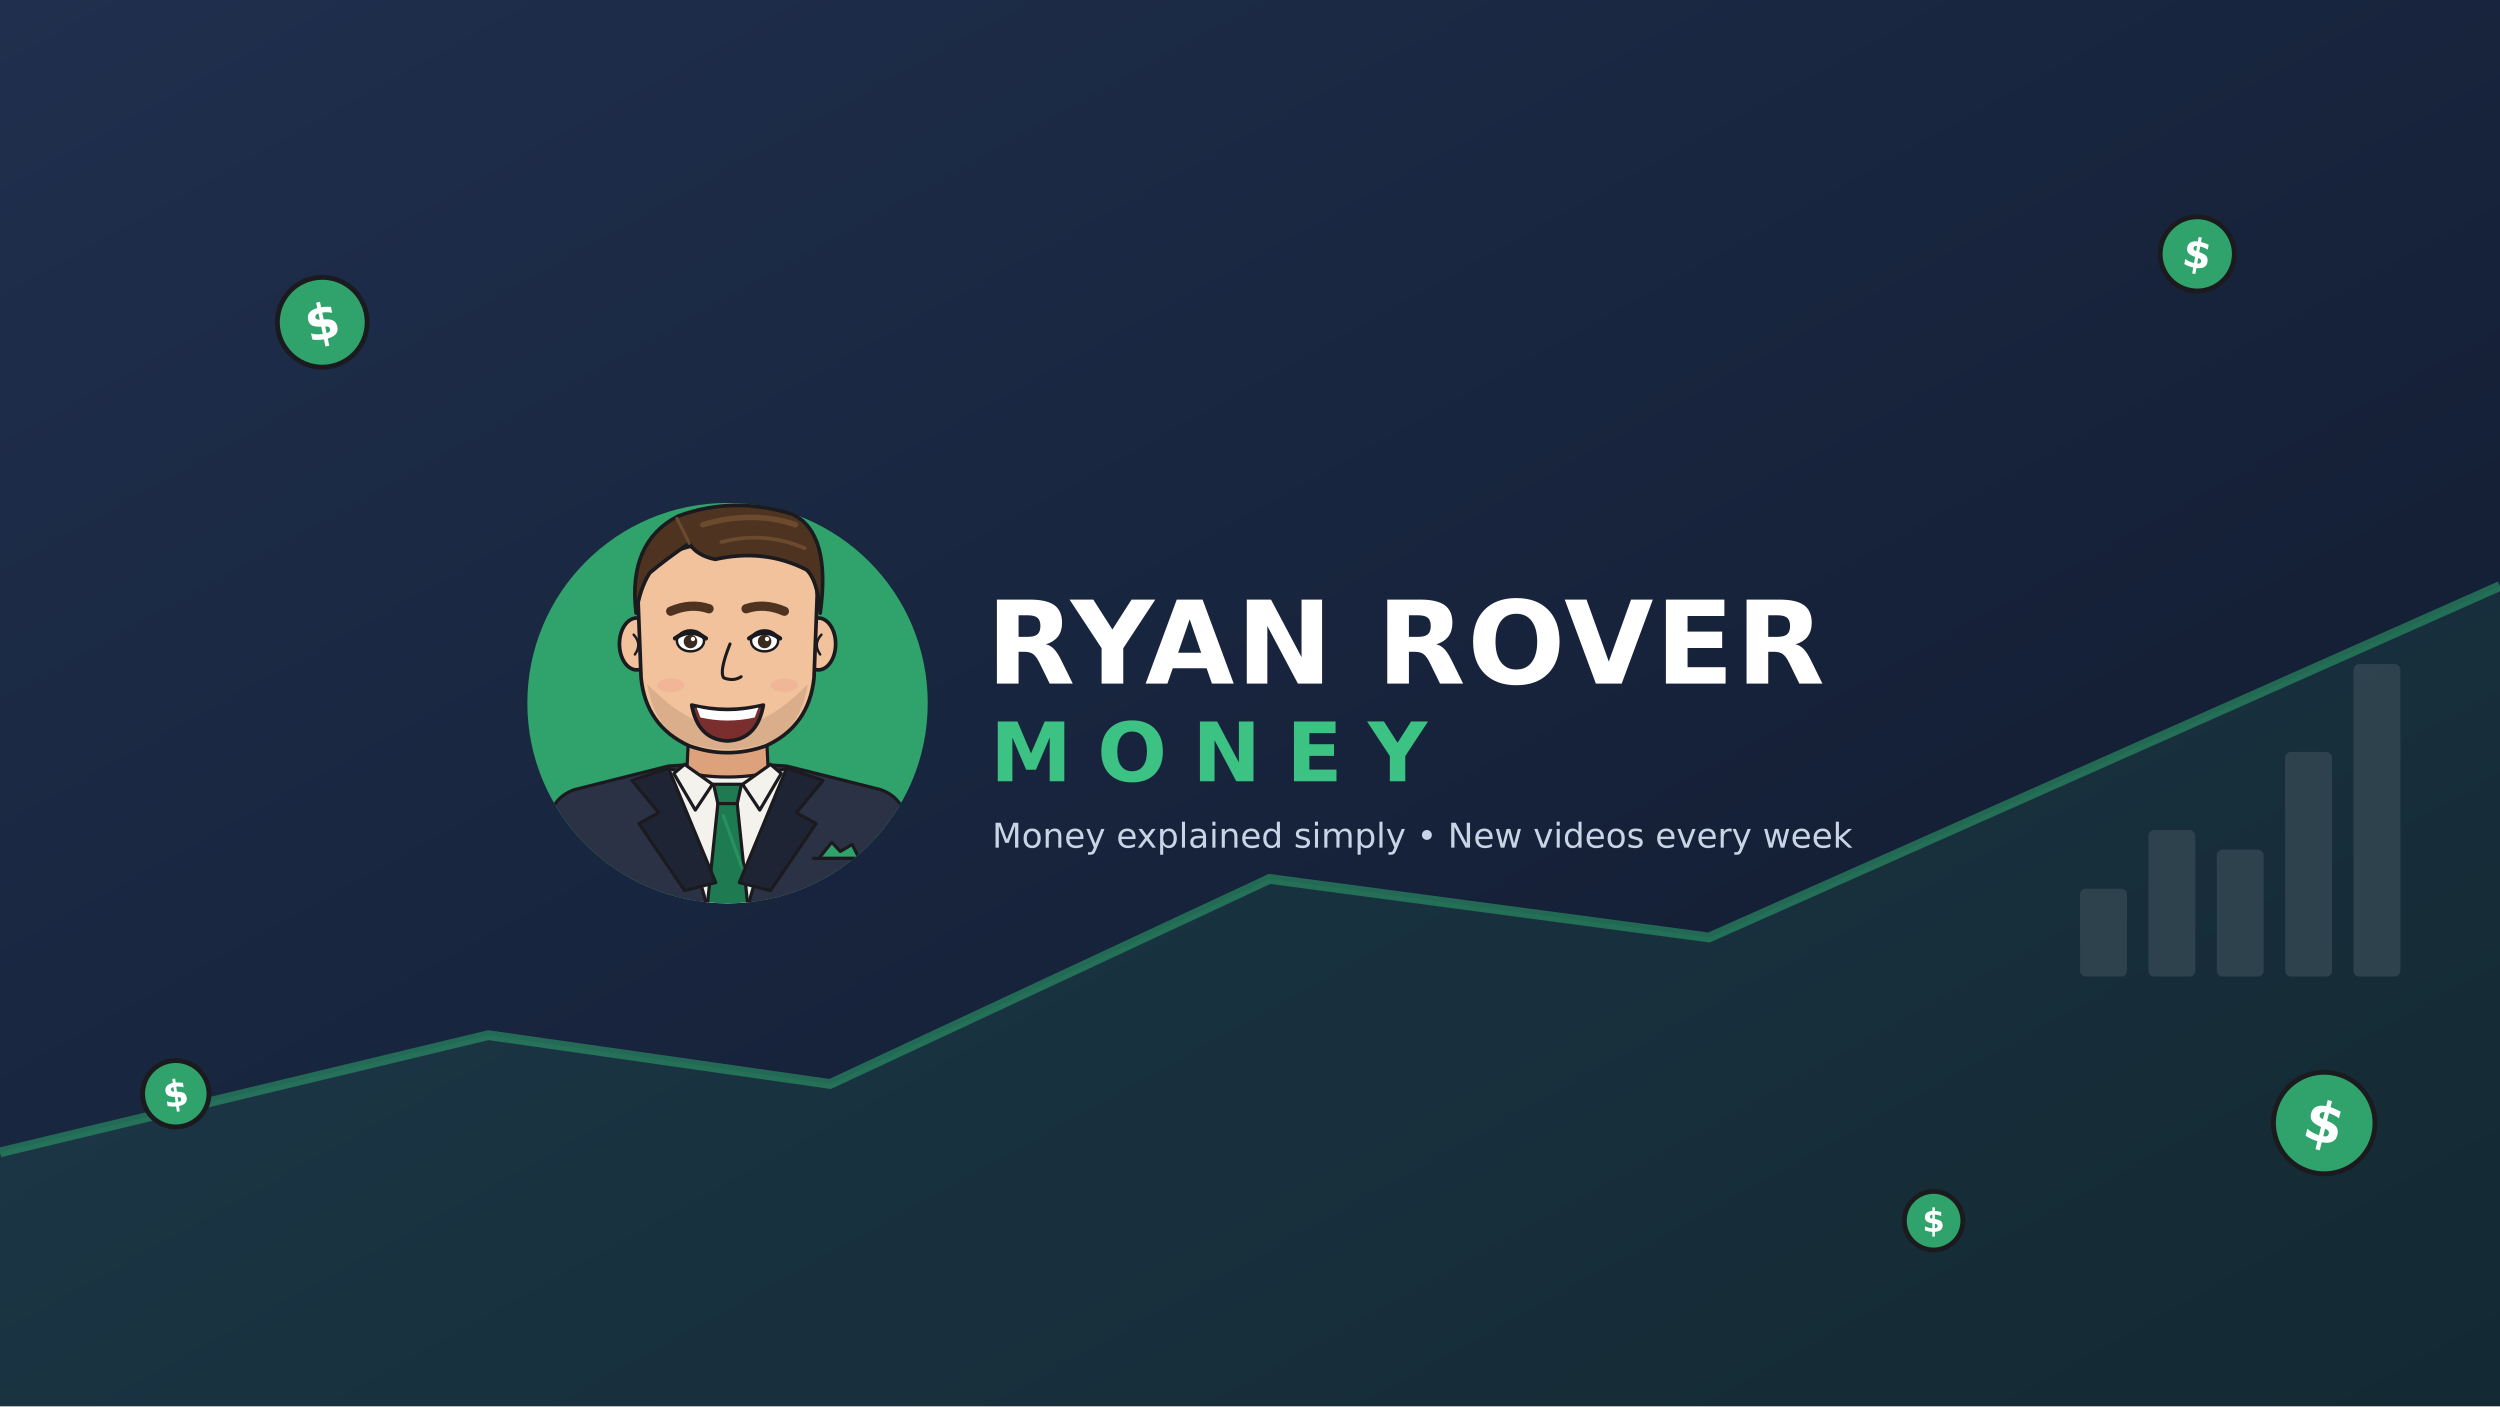
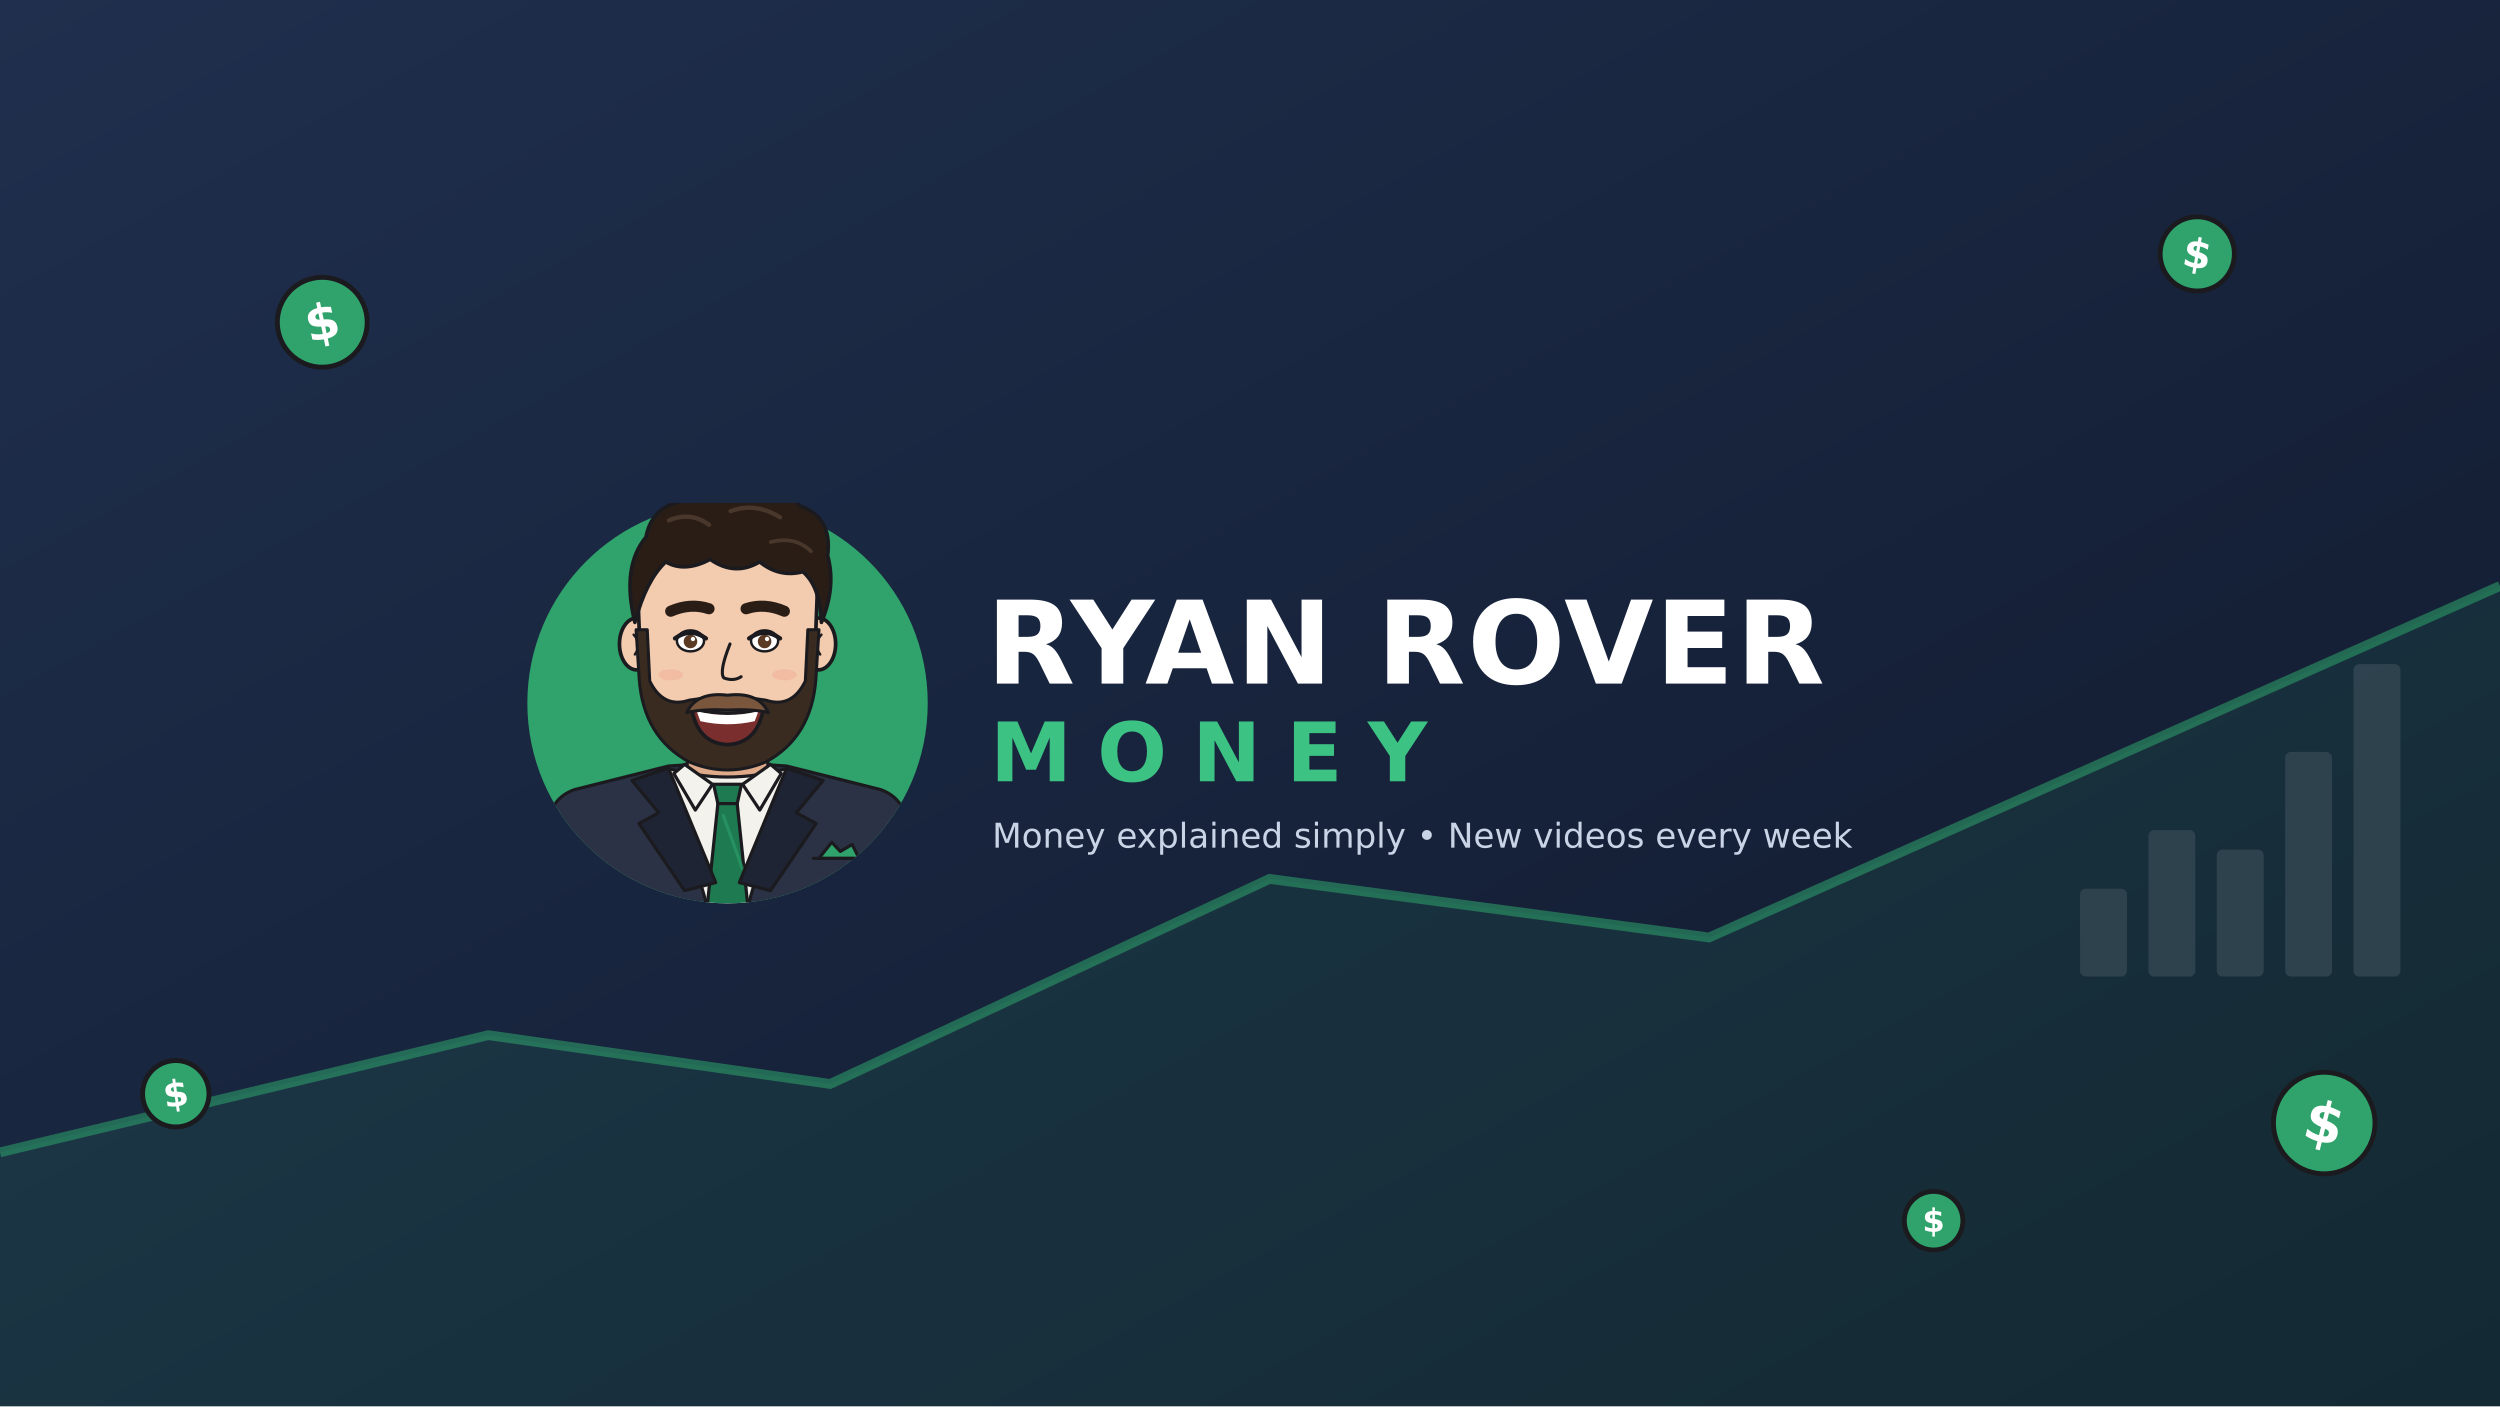
<svg xmlns="http://www.w3.org/2000/svg" width="2560" height="1440" viewBox="0 0 2560 1440">
  <defs>
    <linearGradient id="bg" x1="0" y1="0" x2="1" y2="1">
      <stop offset="0" stop-color="#1F2F4D" />
      <stop offset="1" stop-color="#10192C" />
    </linearGradient>
  </defs>
  <rect width="2560" height="1440" fill="url(#bg)" />
  <path d="M0 1180 L500 1060 L850 1110 L1300 900 L1750 960 L2560 600 L2560 1440 L0 1440 Z" fill="#2FA36B" fill-opacity="0.12" />
  <path d="M0 1180 L500 1060 L850 1110 L1300 900 L1750 960 L2560 600" fill="none" stroke="#2FA36B" stroke-width="10" stroke-opacity="0.55" />
  <rect x="2130" y="910" width="48" height="90" rx="6" fill="#FFFFFF" fill-opacity="0.10" />
  <rect x="2200" y="850" width="48" height="150" rx="6" fill="#FFFFFF" fill-opacity="0.10" />
  <rect x="2270" y="870" width="48" height="130" rx="6" fill="#FFFFFF" fill-opacity="0.10" />
  <rect x="2340" y="770" width="48" height="230" rx="6" fill="#FFFFFF" fill-opacity="0.10" />
  <rect x="2410" y="680" width="48" height="320" rx="6" fill="#FFFFFF" fill-opacity="0.10" />
  <g transform="translate(330 330) rotate(-12)">
    <circle r="46" fill="#2FA36B" stroke="#1B1B1F" stroke-width="5" />
    <text y="17.48" font-family="DejaVu Sans" font-weight="bold" font-size="50.6" text-anchor="middle" fill="#FFFFFF">$</text>
  </g>
  <g transform="translate(2250 260) rotate(10)">
    <circle r="38" fill="#2FA36B" stroke="#1B1B1F" stroke-width="5" />
    <text y="14.44" font-family="DejaVu Sans" font-weight="bold" font-size="41.8" text-anchor="middle" fill="#FFFFFF">$</text>
  </g>
  <g transform="translate(2380 1150) rotate(14)">
    <circle r="52" fill="#2FA36B" stroke="#1B1B1F" stroke-width="5" />
    <text y="19.76" font-family="DejaVu Sans" font-weight="bold" font-size="57.2" text-anchor="middle" fill="#FFFFFF">$</text>
  </g>
  <g transform="translate(180 1120) rotate(-8)">
    <circle r="34" fill="#2FA36B" stroke="#1B1B1F" stroke-width="5" />
    <text y="12.92" font-family="DejaVu Sans" font-weight="bold" font-size="37.4" text-anchor="middle" fill="#FFFFFF">$</text>
  </g>
  <g transform="translate(1980 1250) rotate(0)">
    <circle r="30" fill="#2FA36B" stroke="#1B1B1F" stroke-width="5" />
    <text y="11.4" font-family="DejaVu Sans" font-weight="bold" font-size="33.0" text-anchor="middle" fill="#FFFFFF">$</text>
  </g>
  <circle cx="745" cy="720" r="205" fill="#2FA36B" />
  <clipPath id="c">
    <circle cx="745" cy="720" r="205" />
    <rect x="500" y="480" width="490" height="240" />
  </clipPath>
  <g clip-path="url(#c)">
    <svg x="525" y="515" width="440" height="420" viewBox="560 220 800 760" preserveAspectRatio="xMidYMid meet">
      <g stroke="#1B1B1F" stroke-width="6" stroke-linejoin="round" stroke-linecap="round">
        <path d="M615 1100 L625 820 Q630 768 675 752              L850 708 Q960 700 1070 708 L1245 752              Q1290 768 1295 820 L1305 1100 Z" fill="#2B3245" />
        <path d="M698 1100 L692 860" fill="none" stroke="#1E2433" stroke-width="8" />
        <path d="M1222 1100 L1228 860" fill="none" stroke="#1E2433" stroke-width="8" />
-         <path d="M888 640 L884 722 Q960 760 1036 722 L1032 640 Z" fill="#DDA27C" />
+         <path d="M888 640 L884 722 Q960 760 1036 722 L1032 640 Z" fill="#DFAA8A" />
        <path d="M848 712 L960 1100 L1072 712 Q960 745 848 712 Z" fill="#F4F2EC" />
        <path d="M934 742 L986 742 L978 778 L942 778 Z" fill="#1E7A50" />
        <path d="M942 778 L978 778 L1000 990 L960 1030 L920 990 Z" fill="#1E7A50" />
        <path d="M952 800 L988 900" fill="none" stroke="#2A9A67" stroke-width="6" opacity="0.7" />
        <path d="M880 705 L932 742 L900 790 L860 722 Z" fill="#F4F2EC" />
        <path d="M1040 705 L988 742 L1020 790 L1060 722 Z" fill="#F4F2EC" />
        <polygon points="850 712 938 925 880 940 795 815 832 795 782 735" fill="#1E2433" />
        <polygon points="1070 712 982 925 1040 940 1125 815 1088 795 1138 735" fill="#1E2433" />
        <path d="M1130 880 L1205 880 L1192 854 L1170 867 L1154 850 Z" fill="#2FA36B" />
        <path d="M1120 880 L1215 880" fill="none" />
        <circle cx="990" cy="1050" r="8" fill="#1E2433" />
      </g>
      <g transform="translate(0 25) translate(960 450) scale(1.15) translate(-960 -450)">
        <g stroke="#1B1B1F" stroke-width="6" stroke-linejoin="round" stroke-linecap="round">
-           <ellipse cx="813" cy="455" rx="28" ry="42" fill="#F1C29C" />
-           <ellipse cx="1107" cy="455" rx="28" ry="42" fill="#F1C29C" />
+           <ellipse cx="813" cy="455" rx="28" ry="42" fill="#F3CBAE" />
+           <ellipse cx="1107" cy="455" rx="28" ry="42" fill="#F3CBAE" />
          <path d="M808 440 Q822 455 810 472" fill="none" stroke-width="4" />
          <path d="M1112 440 Q1098 455 1110 472" fill="none" stroke-width="4" />
-           <path d="M815 380 Q810 300 960 288 Q1110 300 1105 380              L1100 510 Q1092 588 1022 620 Q960 642 898 620              Q828 588 820 510 Z" fill="#F1C29C" />
-           <path d="M830 520 Q842 595 898 616 Q960 636 1022 616 Q1078 595 1090 520              Q1020 592 960 588 Q900 592 830 520 Z" fill="#4E3420" opacity="0.14" stroke="none" />
-           <path d="M812 405 Q798 290 880 248 Q970 215 1065 245              Q1128 275 1110 405 Q1106 352 1088 335              Q1020 300 940 318 Q910 312 898 292              Q860 318 834 340 Q818 365 812 405 Z" fill="#4E3420" />
-           <path d="M878 252 Q890 275 898 292" fill="none" stroke="#6B4A2E" stroke-width="5" />
-           <path d="M920 262 Q1000 238 1070 262" fill="none" stroke="#6B4A2E" stroke-width="9" />
-           <path d="M950 290 Q1020 272 1085 300" fill="none" stroke="#6B4A2E" stroke-width="6" />
+           <path d="M815 380 Q810 300 960 288 Q1110 300 1105 380              L1100 510 Q1092 588 1022 620 Q960 642 898 620              Q828 588 820 510 Z" fill="#F3CBAE" />
+           <path d="M812 432 L817 512 Q824 606 898 646 Q960 672 1022 646              Q1096 606 1103 512 L1108 432 L1090 432 L1086 515 Q1064 560 1022 546              Q960 536 898 546 Q856 560 834 515 L830 432 Z" fill="#3A2B21" stroke-width="5" />
+           <ellipse cx="960" cy="574" rx="44" ry="17" fill="#E2AE96" stroke="none" />
+           <path d="M810 420 Q788 330 828 282 Q838 228 898 222              Q938 190 992 210 Q1044 194 1078 232 Q1130 250 1122 312              Q1136 362 1112 420 Q1110 362 1082 338 Q1044 348 1012 322              Q972 346 932 318 Q890 340 860 322 Q828 352 810 420 Z" fill="#2A1D16" />
+           <path d="M865 255 Q900 240 930 262" fill="none" stroke="#4A372B" stroke-width="7" />
+           <path d="M965 240 Q1005 225 1045 250" fill="none" stroke="#4A372B" stroke-width="7" />
+           <path d="M1030 290 Q1070 280 1095 305" fill="none" stroke="#4A372B" stroke-width="6" />
          <path d="M964 455 Q946 500 954 510 Q970 516 982 508" fill="none" stroke-width="5" />
-           <ellipse cx="868" cy="522" rx="22" ry="11" fill="#EE9C86" opacity="0.30" stroke="none" />
-           <ellipse cx="1052" cy="522" rx="22" ry="11" fill="#EE9C86" opacity="0.30" stroke="none" />
+           <ellipse cx="868" cy="505" rx="20" ry="9" fill="#EE9C86" opacity="0.30" stroke="none" />
+           <ellipse cx="1052" cy="505" rx="20" ry="9" fill="#EE9C86" opacity="0.30" stroke="none" />
        </g>
        <ellipse cx="900" cy="450" rx="22" ry="17" fill="#FFFFFF" stroke="#1B1B1F" stroke-width="4" />
-         <circle cx="900" cy="451" r="11" fill="#3B2A1E" />
+         <circle cx="900" cy="451" r="11" fill="#5A3A22" />
        <circle cx="904" cy="447" r="3.5" fill="#FFFFFF" />
        <path d="M875 446 Q900 428 925 446" fill="none" stroke="#1B1B1F" stroke-width="7" stroke-linecap="round" />
        <ellipse cx="1020" cy="450" rx="22" ry="17" fill="#FFFFFF" stroke="#1B1B1F" stroke-width="4" />
-         <circle cx="1020" cy="451" r="11" fill="#3B2A1E" />
+         <circle cx="1020" cy="451" r="11" fill="#5A3A22" />
        <circle cx="1024" cy="447" r="3.5" fill="#FFFFFF" />
        <path d="M995 446 Q1020 428 1045 446" fill="none" stroke="#1B1B1F" stroke-width="7" stroke-linecap="round" />
-         <path d="M868 402 Q900 388 930 398" fill="none" stroke="#4E3420" stroke-width="15" stroke-linecap="round" />
-         <path d="M1052 402 Q1020 388 990 398" fill="none" stroke="#4E3420" stroke-width="15" stroke-linecap="round" />
-         <path d="M902 554 Q960 568 1018 554 Q1008 610 960 612 Q912 610 902 554 Z" fill="#7A2E2E" stroke="#1B1B1F" stroke-width="6" stroke-linejoin="round" />
-         <path d="M910 558 Q960 570 1010 558 L1004 574 Q960 584 916 574 Z" fill="#FFFFFF" />
+         <path d="M868 402 Q900 388 930 398" fill="none" stroke="#2A1D16" stroke-width="18" stroke-linecap="round" />
+         <path d="M1052 402 Q1020 388 990 398" fill="none" stroke="#2A1D16" stroke-width="18" stroke-linecap="round" />
+         <path d="M902 560 Q960 574 1018 560 Q1008 616 960 618 Q912 616 902 560 Z" fill="#7A2E2E" stroke="#1B1B1F" stroke-width="6" stroke-linejoin="round" />
+         <path d="M910 564 Q960 576 1010 564 L1004 580 Q960 590 916 580 Z" fill="#FFFFFF" />
+         <path d="M894 566 Q910 532 960 538 Q1010 532 1026 566 Q1000 560 960 562 Q920 560 894 566 Z" fill="#7A563C" stroke="#1B1B1F" stroke-width="5" stroke-linejoin="round" />
      </g>
    </svg>
  </g>
  <text x="1010" y="700" font-family="DejaVu Sans" font-weight="bold" font-size="118" fill="#FFFFFF" letter-spacing="2">RYAN ROVER</text>
  <text x="1014" y="800" font-family="DejaVu Sans" font-weight="bold" font-size="84" fill="#3CC283" letter-spacing="26">MONEY</text>
  <text x="1016" y="868" font-family="DejaVu Sans" font-size="35" fill="#C9D4E6">Money explained simply  •  New videos every week</text>
</svg>
